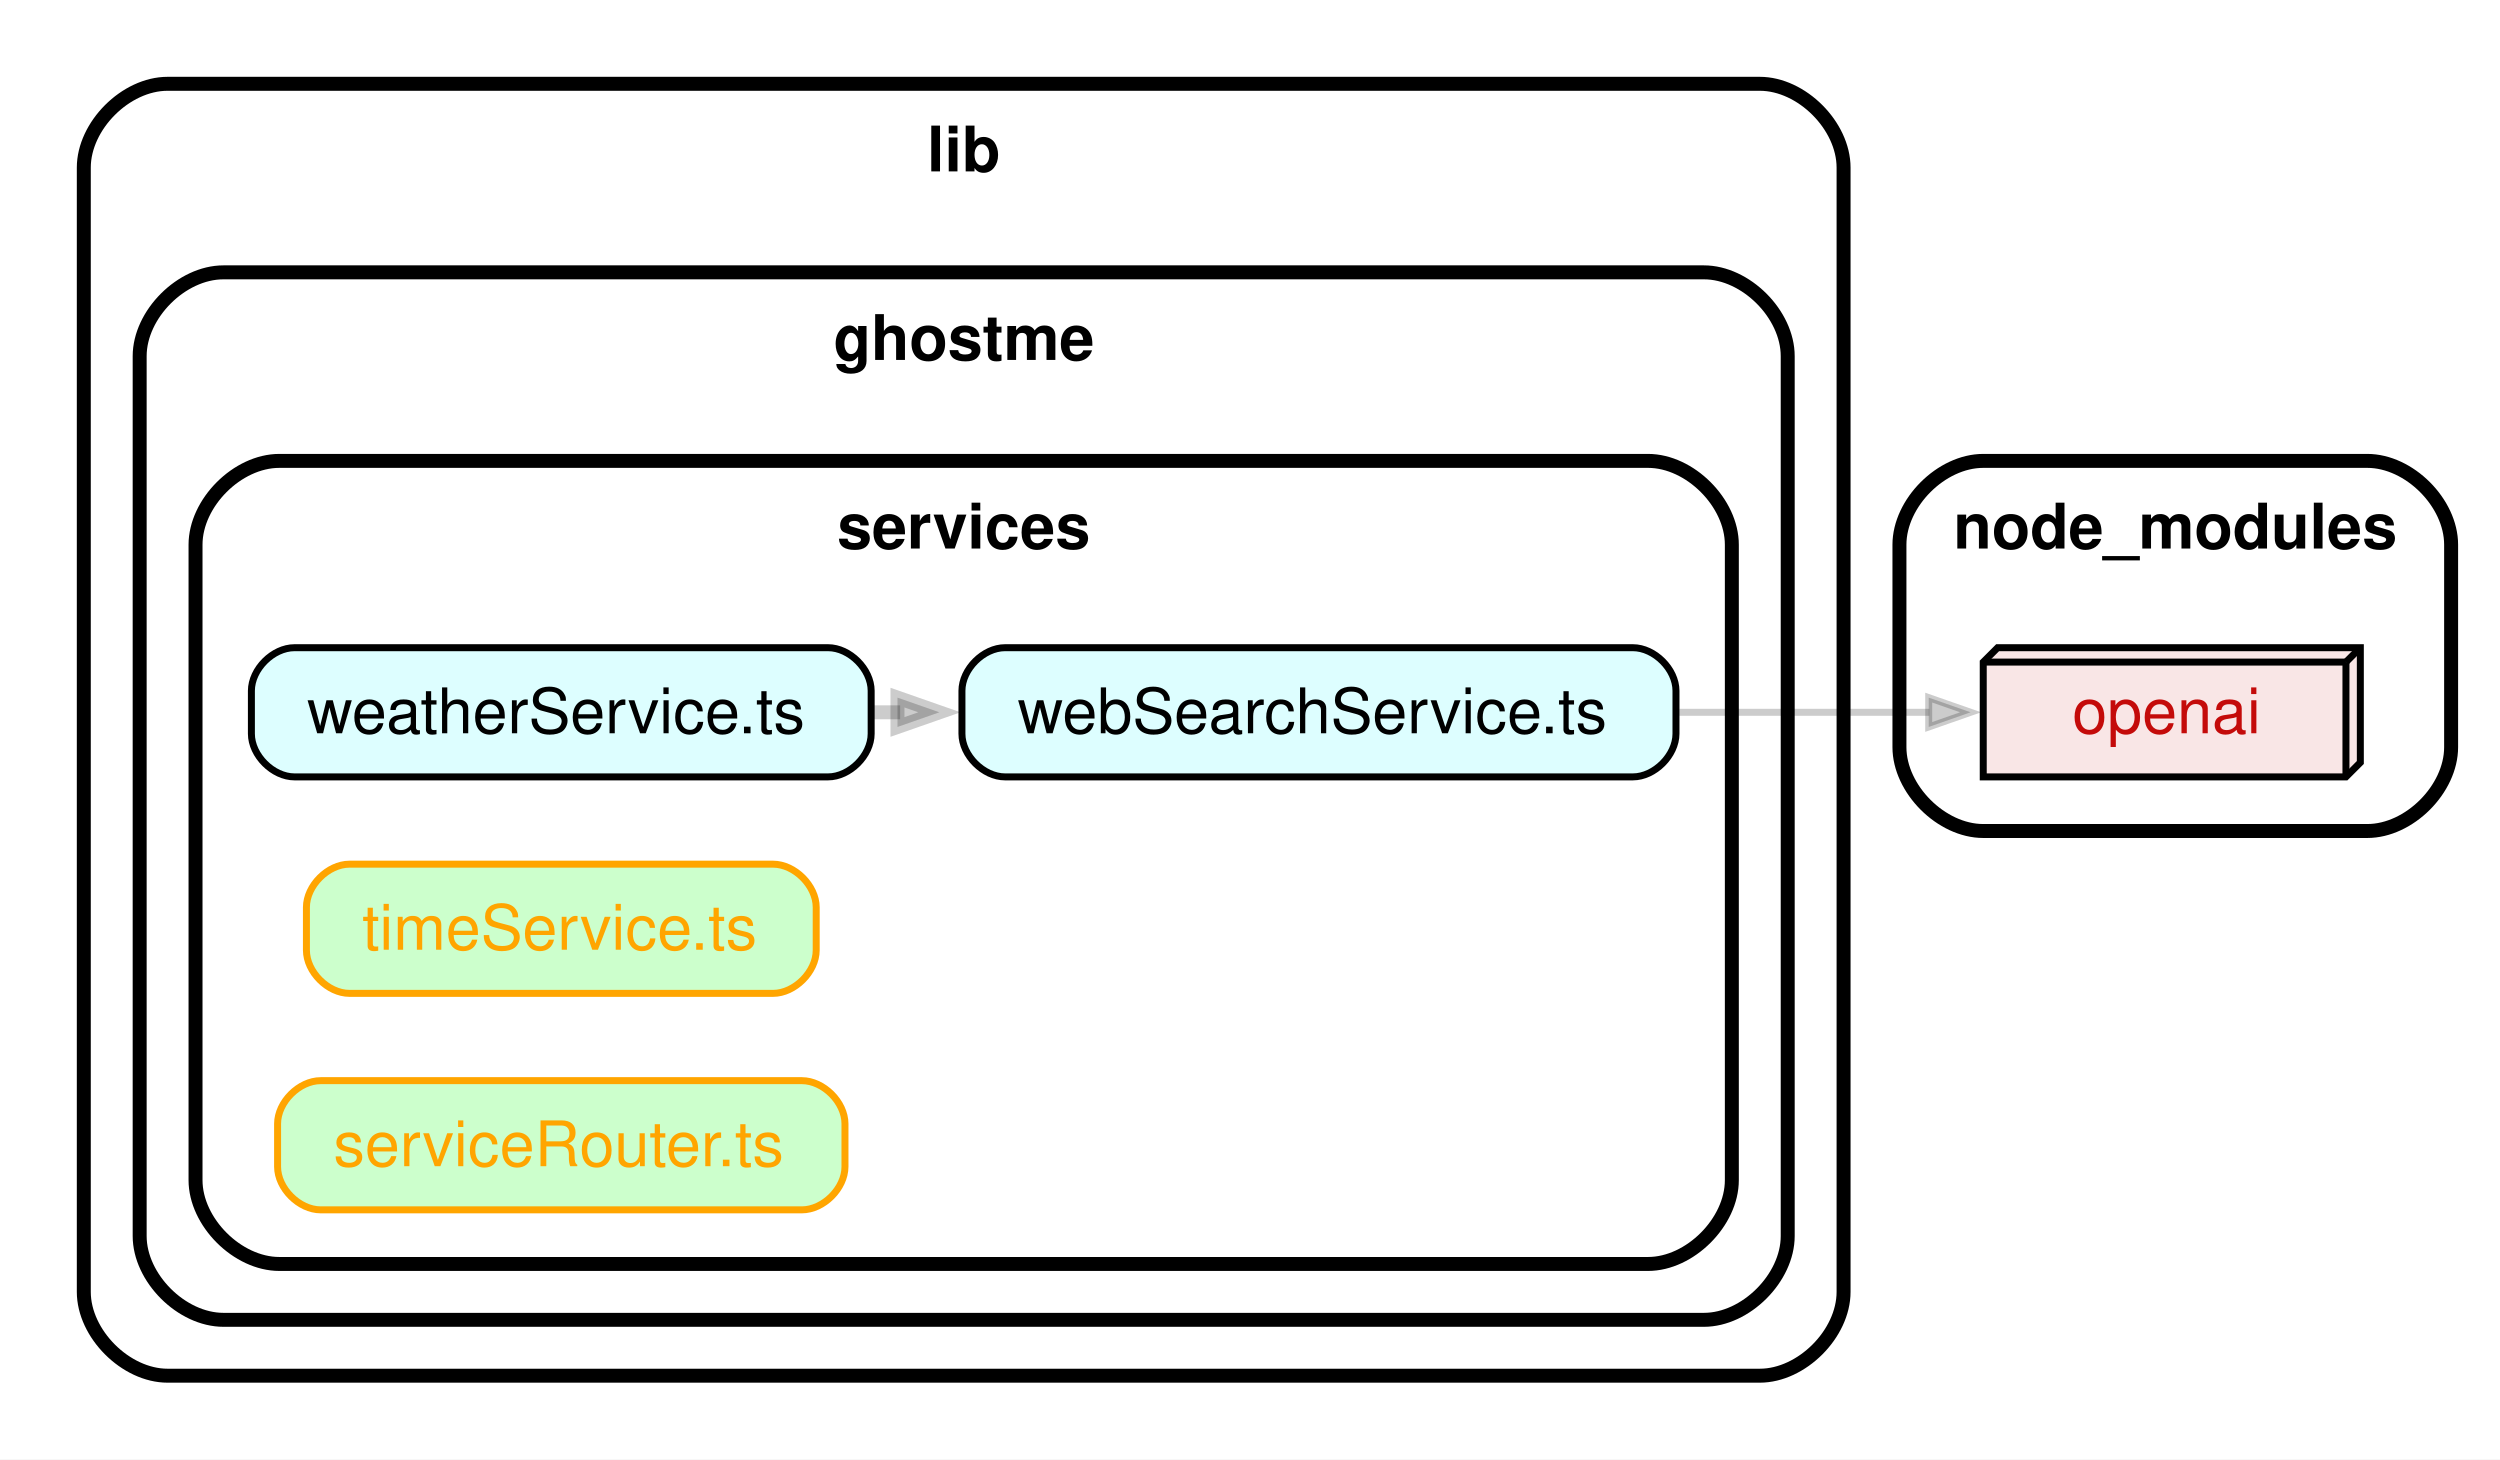
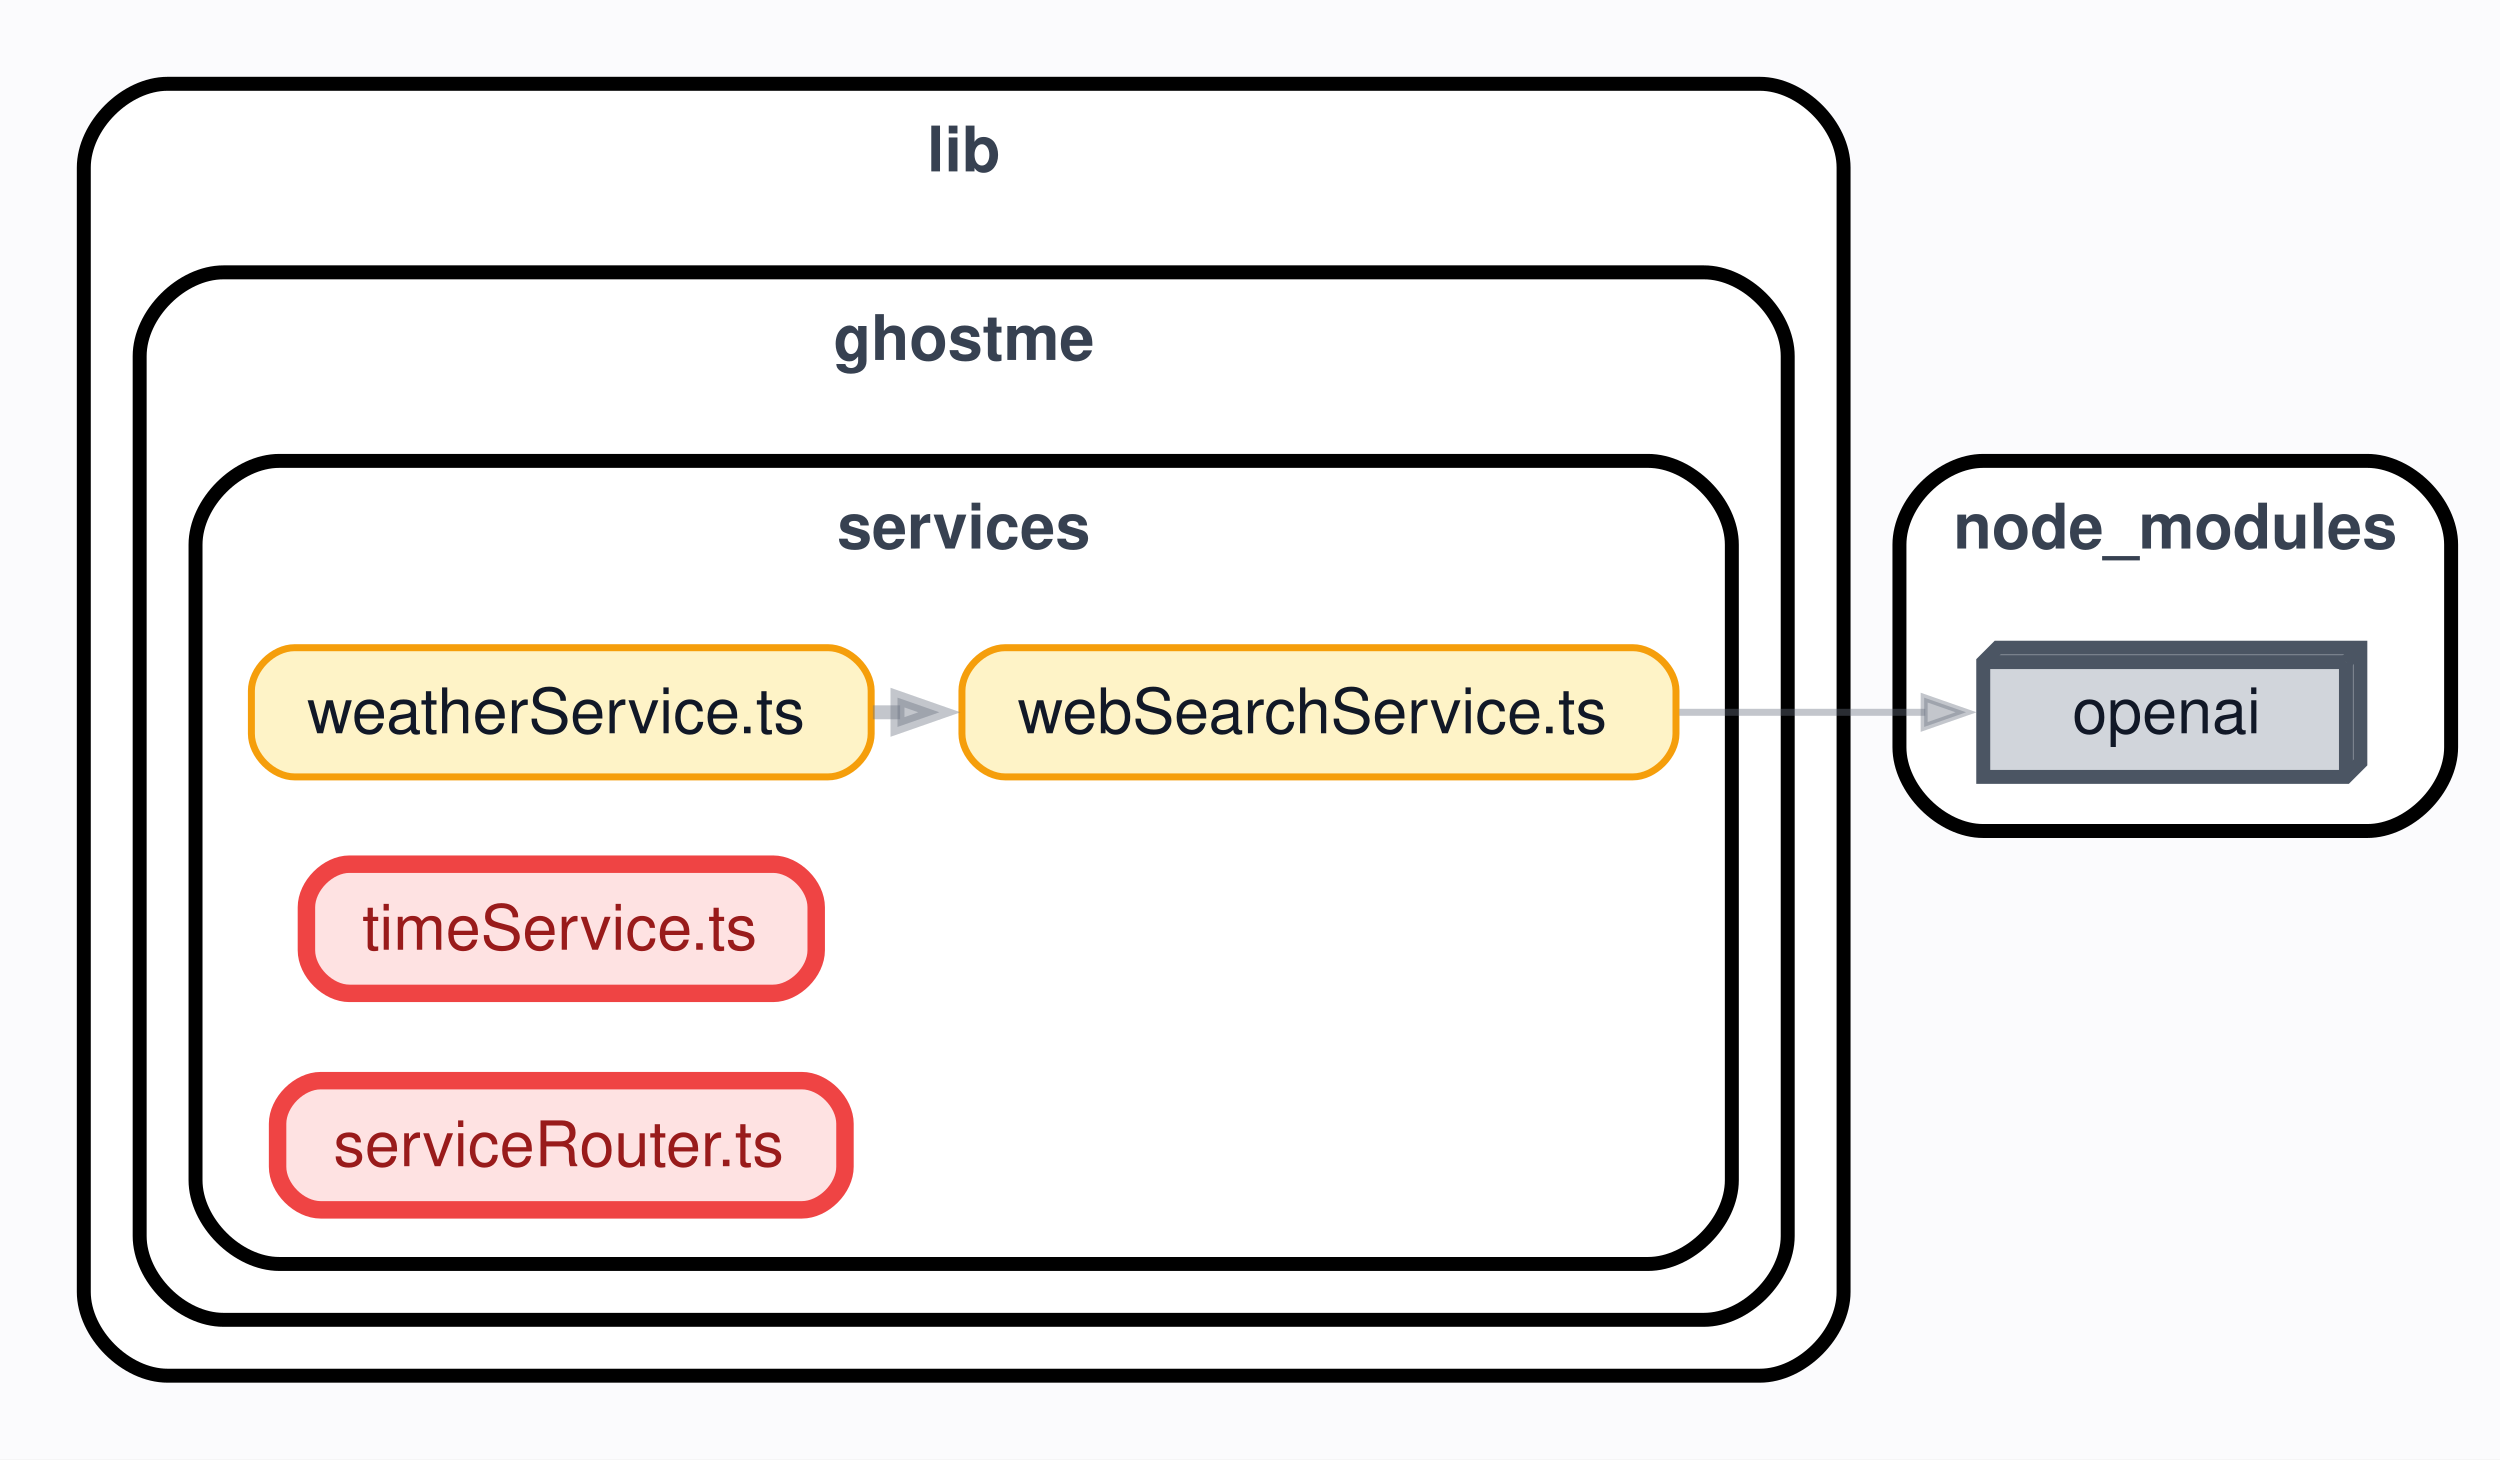
<svg xmlns="http://www.w3.org/2000/svg" xmlns:xlink="http://www.w3.org/1999/xlink" width="358pt" height="209pt" viewBox="0.00 0.00 358.00 209.00">
  <g id="graph0" class="graph" transform="scale(1 1) rotate(0) translate(4 205)">
-     <polygon fill="white" stroke="none" points="-4,4 -4,-205 354,-205 354,4 -4,4" />
+     <polygon fill="#fbfbfd" stroke="none" points="-4,4 -4,-205 354,-205 354,4 -4,4" />
    <g id="clust1" class="cluster">
      <path fill="#ffffff" stroke="black" stroke-width="2" d="M20,-8C20,-8 248,-8 248,-8 254,-8 260,-14 260,-20 260,-20 260,-181 260,-181 260,-187 254,-193 248,-193 248,-193 20,-193 20,-193 14,-193 8,-187 8,-181 8,-181 8,-20 8,-20 8,-14 14,-8 20,-8" />
-       <text xml:space="preserve" text-anchor="middle" x="134" y="-180.45" font-family="Helvetica,sans-Serif" font-weight="bold" font-size="9.00">lib</text>
+       <text xml:space="preserve" text-anchor="middle" x="134" y="-180.45" font-family="Helvetica,sans-Serif" font-weight="bold" font-size="9.00" fill="#374151">lib</text>
    </g>
    <g id="clust2" class="cluster">
      <path fill="#ffffff" stroke="black" stroke-width="2" d="M28,-16C28,-16 240,-16 240,-16 246,-16 252,-22 252,-28 252,-28 252,-154 252,-154 252,-160 246,-166 240,-166 240,-166 28,-166 28,-166 22,-166 16,-160 16,-154 16,-154 16,-28 16,-28 16,-22 22,-16 28,-16" />
-       <text xml:space="preserve" text-anchor="middle" x="134" y="-153.45" font-family="Helvetica,sans-Serif" font-weight="bold" font-size="9.00">ghostme</text>
+       <text xml:space="preserve" text-anchor="middle" x="134" y="-153.45" font-family="Helvetica,sans-Serif" font-weight="bold" font-size="9.00" fill="#374151">ghostme</text>
    </g>
    <g id="clust3" class="cluster">
      <path fill="#ffffff" stroke="black" stroke-width="2" d="M36,-24C36,-24 232,-24 232,-24 238,-24 244,-30 244,-36 244,-36 244,-127 244,-127 244,-133 238,-139 232,-139 232,-139 36,-139 36,-139 30,-139 24,-133 24,-127 24,-127 24,-36 24,-36 24,-30 30,-24 36,-24" />
-       <text xml:space="preserve" text-anchor="middle" x="134" y="-126.45" font-family="Helvetica,sans-Serif" font-weight="bold" font-size="9.00">services</text>
+       <text xml:space="preserve" text-anchor="middle" x="134" y="-126.45" font-family="Helvetica,sans-Serif" font-weight="bold" font-size="9.00" fill="#374151">services</text>
    </g>
    <g id="clust4" class="cluster">
      <path fill="#ffffff" stroke="black" stroke-width="2" d="M280,-86C280,-86 335,-86 335,-86 341,-86 347,-92 347,-98 347,-98 347,-127 347,-127 347,-133 341,-139 335,-139 335,-139 280,-139 280,-139 274,-139 268,-133 268,-127 268,-127 268,-98 268,-98 268,-92 274,-86 280,-86" />
-       <text xml:space="preserve" text-anchor="middle" x="307.5" y="-126.45" font-family="Helvetica,sans-Serif" font-weight="bold" font-size="9.00">node_modules</text>
+       <text xml:space="preserve" text-anchor="middle" x="307.5" y="-126.45" font-family="Helvetica,sans-Serif" font-weight="bold" font-size="9.00" fill="#374151">node_modules</text>
    </g>
    <g id="node1" class="node">
      <g id="a_node1">
        <a xlink:href="lib/ghostme/services/serviceRouter.ts" xlink:title="no-orphans">
-           <path fill="#ccffcc" stroke="orange" d="M110.83,-50.25C110.83,-50.25 41.92,-50.25 41.92,-50.25 38.83,-50.25 35.75,-47.17 35.75,-44.08 35.75,-44.08 35.75,-37.92 35.75,-37.92 35.75,-34.83 38.83,-31.75 41.92,-31.75 41.92,-31.75 110.83,-31.75 110.83,-31.75 113.92,-31.75 117,-34.83 117,-37.92 117,-37.92 117,-44.08 117,-44.08 117,-47.17 113.92,-50.25 110.83,-50.25" />
-           <text xml:space="preserve" text-anchor="start" x="43.75" y="-38" font-family="Helvetica,sans-Serif" font-size="9.00" fill="orange">serviceRouter.ts</text>
+           <path fill="#fee2e2" stroke="#ef4444" stroke-width="2.5" d="M110.83,-50.25C110.83,-50.25 41.92,-50.25 41.92,-50.25 38.83,-50.25 35.75,-47.17 35.75,-44.08 35.75,-44.08 35.75,-37.92 35.75,-37.92 35.75,-34.83 38.83,-31.75 41.92,-31.75 41.92,-31.75 110.83,-31.75 110.83,-31.75 113.92,-31.75 117,-34.83 117,-37.92 117,-37.92 117,-44.08 117,-44.08 117,-47.17 113.92,-50.25 110.83,-50.25" />
+           <text xml:space="preserve" text-anchor="start" x="43.75" y="-38" font-family="Helvetica,sans-Serif" font-size="9.00" fill="#991b1b">serviceRouter.ts</text>
        </a>
      </g>
    </g>
    <g id="node2" class="node">
      <g id="a_node2">
        <a xlink:href="lib/ghostme/services/timeService.ts" xlink:title="no-orphans">
-           <path fill="#ccffcc" stroke="orange" d="M106.71,-81.25C106.71,-81.25 46.04,-81.25 46.04,-81.25 42.96,-81.25 39.88,-78.17 39.88,-75.08 39.88,-75.08 39.88,-68.92 39.88,-68.92 39.88,-65.83 42.96,-62.75 46.04,-62.75 46.04,-62.75 106.71,-62.75 106.71,-62.75 109.79,-62.75 112.88,-65.83 112.88,-68.92 112.88,-68.92 112.88,-75.08 112.88,-75.08 112.88,-78.17 109.79,-81.25 106.71,-81.25" />
-           <text xml:space="preserve" text-anchor="start" x="47.88" y="-69" font-family="Helvetica,sans-Serif" font-size="9.00" fill="orange">timeService.ts</text>
+           <path fill="#fee2e2" stroke="#ef4444" stroke-width="2.5" d="M106.71,-81.25C106.71,-81.25 46.04,-81.25 46.04,-81.25 42.96,-81.25 39.88,-78.17 39.88,-75.08 39.88,-75.08 39.88,-68.92 39.88,-68.92 39.88,-65.83 42.96,-62.75 46.04,-62.75 46.04,-62.75 106.71,-62.75 106.71,-62.75 109.79,-62.75 112.88,-65.83 112.88,-68.92 112.88,-68.92 112.88,-75.08 112.88,-75.08 112.88,-78.17 109.79,-81.25 106.71,-81.25" />
+           <text xml:space="preserve" text-anchor="start" x="47.88" y="-69" font-family="Helvetica,sans-Serif" font-size="9.00" fill="#991b1b">timeService.ts</text>
        </a>
      </g>
    </g>
    <g id="node3" class="node">
      <g id="a_node3">
        <a xlink:href="lib/ghostme/services/weatherService.ts" xlink:title="weatherService.ts">
-           <path fill="#ddfeff" stroke="black" d="M114.58,-112.25C114.58,-112.25 38.17,-112.25 38.17,-112.25 35.08,-112.25 32,-109.17 32,-106.08 32,-106.08 32,-99.92 32,-99.92 32,-96.83 35.08,-93.75 38.17,-93.75 38.17,-93.75 114.58,-93.75 114.58,-93.75 117.67,-93.75 120.75,-96.83 120.75,-99.92 120.75,-99.92 120.75,-106.08 120.75,-106.08 120.75,-109.17 117.67,-112.25 114.58,-112.25" />
-           <text xml:space="preserve" text-anchor="start" x="40" y="-100" font-family="Helvetica,sans-Serif" font-size="9.00">weatherService.ts</text>
+           <path fill="#fef3c7" stroke="#f59e0b" d="M114.58,-112.25C114.58,-112.25 38.17,-112.25 38.17,-112.25 35.08,-112.25 32,-109.17 32,-106.08 32,-106.08 32,-99.92 32,-99.92 32,-96.83 35.08,-93.75 38.17,-93.75 38.17,-93.75 114.58,-93.75 114.58,-93.75 117.67,-93.75 120.75,-96.83 120.75,-99.92 120.75,-99.92 120.75,-106.08 120.75,-106.08 120.75,-109.17 117.67,-112.25 114.58,-112.25" />
+           <text xml:space="preserve" text-anchor="start" x="40" y="-100" font-family="Helvetica,sans-Serif" font-size="9.00" fill="#111827">weatherService.ts</text>
        </a>
      </g>
    </g>
    <g id="node4" class="node">
      <g id="a_node4">
        <a xlink:href="lib/ghostme/services/webSearchService.ts" xlink:title="webSearchService.ts">
-           <path fill="#ddfeff" stroke="black" d="M229.83,-112.25C229.83,-112.25 139.92,-112.25 139.92,-112.25 136.83,-112.25 133.75,-109.17 133.75,-106.08 133.75,-106.08 133.75,-99.92 133.75,-99.92 133.75,-96.83 136.83,-93.75 139.92,-93.75 139.92,-93.75 229.83,-93.75 229.83,-93.75 232.92,-93.75 236,-96.83 236,-99.92 236,-99.92 236,-106.08 236,-106.08 236,-109.17 232.92,-112.25 229.83,-112.25" />
-           <text xml:space="preserve" text-anchor="start" x="141.75" y="-100" font-family="Helvetica,sans-Serif" font-size="9.00">webSearchService.ts</text>
+           <path fill="#fef3c7" stroke="#f59e0b" d="M229.83,-112.25C229.83,-112.25 139.92,-112.25 139.92,-112.25 136.83,-112.25 133.75,-109.17 133.75,-106.08 133.75,-106.08 133.75,-99.92 133.75,-99.92 133.75,-96.83 136.83,-93.75 139.92,-93.75 139.92,-93.75 229.83,-93.75 229.83,-93.75 232.92,-93.75 236,-96.83 236,-99.92 236,-99.92 236,-106.08 236,-106.08 236,-109.17 232.92,-112.25 229.83,-112.25" />
+           <text xml:space="preserve" text-anchor="start" x="141.75" y="-100" font-family="Helvetica,sans-Serif" font-size="9.00" fill="#111827">webSearchService.ts</text>
        </a>
      </g>
    </g>
    <g id="edge1" class="edge">
-       <path fill="none" stroke="#000000" stroke-width="2" stroke-opacity="0.2" d="M121,-103C122.29,-103 123.59,-103 124.9,-103" />
-       <polygon fill="#000000" fill-opacity="0.2" stroke="#000000" stroke-width="2" stroke-opacity="0.2" points="124.52,-105.1 130.52,-103 124.52,-100.9 124.52,-105.1" />
+       <path fill="none" stroke="#6b7280" stroke-width="2" stroke-opacity="0.4" d="M121,-103C122.29,-103 123.59,-103 124.9,-103" />
+       <polygon fill="#6b7280" fill-opacity="0.4" stroke="#6b7280" stroke-width="2" stroke-opacity="0.4" points="124.52,-105.1 130.52,-103 124.52,-100.9 124.52,-105.1" />
    </g>
    <g id="node5" class="node">
      <g id="a_node5">
        <a xlink:href="https://www.npmjs.com/package/openai" xlink:title="openai">
-           <polygon fill="#c40b0a" fill-opacity="0.102" stroke="black" points="334,-112.25 282.06,-112.25 280,-110.19 280,-93.75 331.94,-93.75 334,-95.81 334,-112.25" />
-           <polyline fill="none" stroke="black" points="331.94,-110.19 280,-110.19" />
-           <polyline fill="none" stroke="black" points="331.94,-110.19 331.94,-93.75" />
-           <polyline fill="none" stroke="black" points="331.94,-110.19 334,-112.25" />
-           <text xml:space="preserve" text-anchor="start" x="292.75" y="-100" font-family="Helvetica,sans-Serif" font-size="9.00" fill="#c40b0a">openai</text>
+           <polygon fill="#d1d5db" stroke="#4b5563" stroke-width="2" points="334,-112.25 282.06,-112.25 280,-110.19 280,-93.75 331.94,-93.75 334,-95.81 334,-112.25" />
+           <polyline fill="none" stroke="#4b5563" stroke-width="2" points="331.94,-110.19 280,-110.19" />
+           <polyline fill="none" stroke="#4b5563" stroke-width="2" points="331.94,-110.19 331.94,-93.75" />
+           <polyline fill="none" stroke="#4b5563" stroke-width="2" points="331.94,-110.19 334,-112.25" />
+           <text xml:space="preserve" text-anchor="start" x="292.75" y="-100" font-family="Helvetica,sans-Serif" font-size="9.00" fill="#111827">openai</text>
        </a>
      </g>
    </g>
    <g id="edge2" class="edge">
-       <path fill="none" stroke="#000000" stroke-opacity="0.2" d="M236.47,-103C248.56,-103 261.17,-103 272.28,-103" />
-       <polygon fill="#000000" fill-opacity="0.2" stroke="#000000" stroke-opacity="0.2" points="272.19,-105.1 278.19,-103 272.19,-100.9 272.19,-105.1" />
+       <path fill="none" stroke="#6b7280" stroke-opacity="0.4" d="M236.47,-103C248.35,-103 260.73,-103 271.7,-103" />
+       <polygon fill="#6b7280" fill-opacity="0.4" stroke="#6b7280" stroke-opacity="0.4" points="271.54,-105.1 277.54,-103 271.54,-100.9 271.54,-105.1" />
    </g>
  </g>
</svg>
